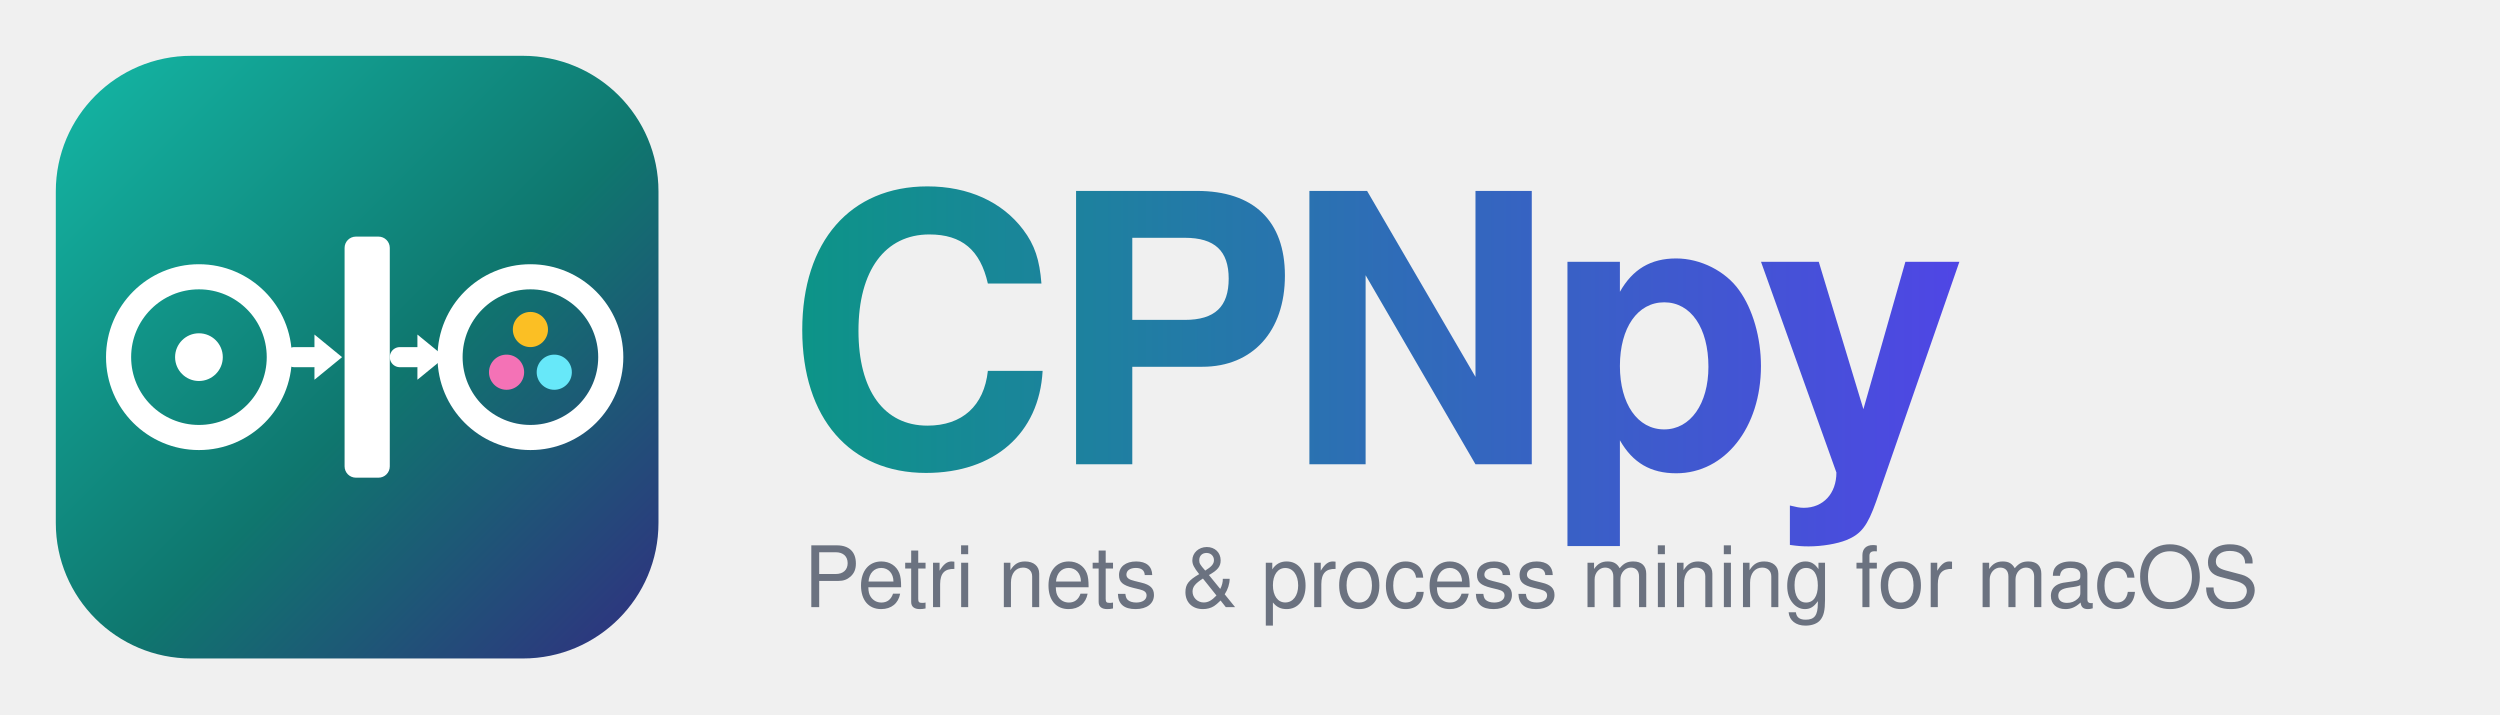
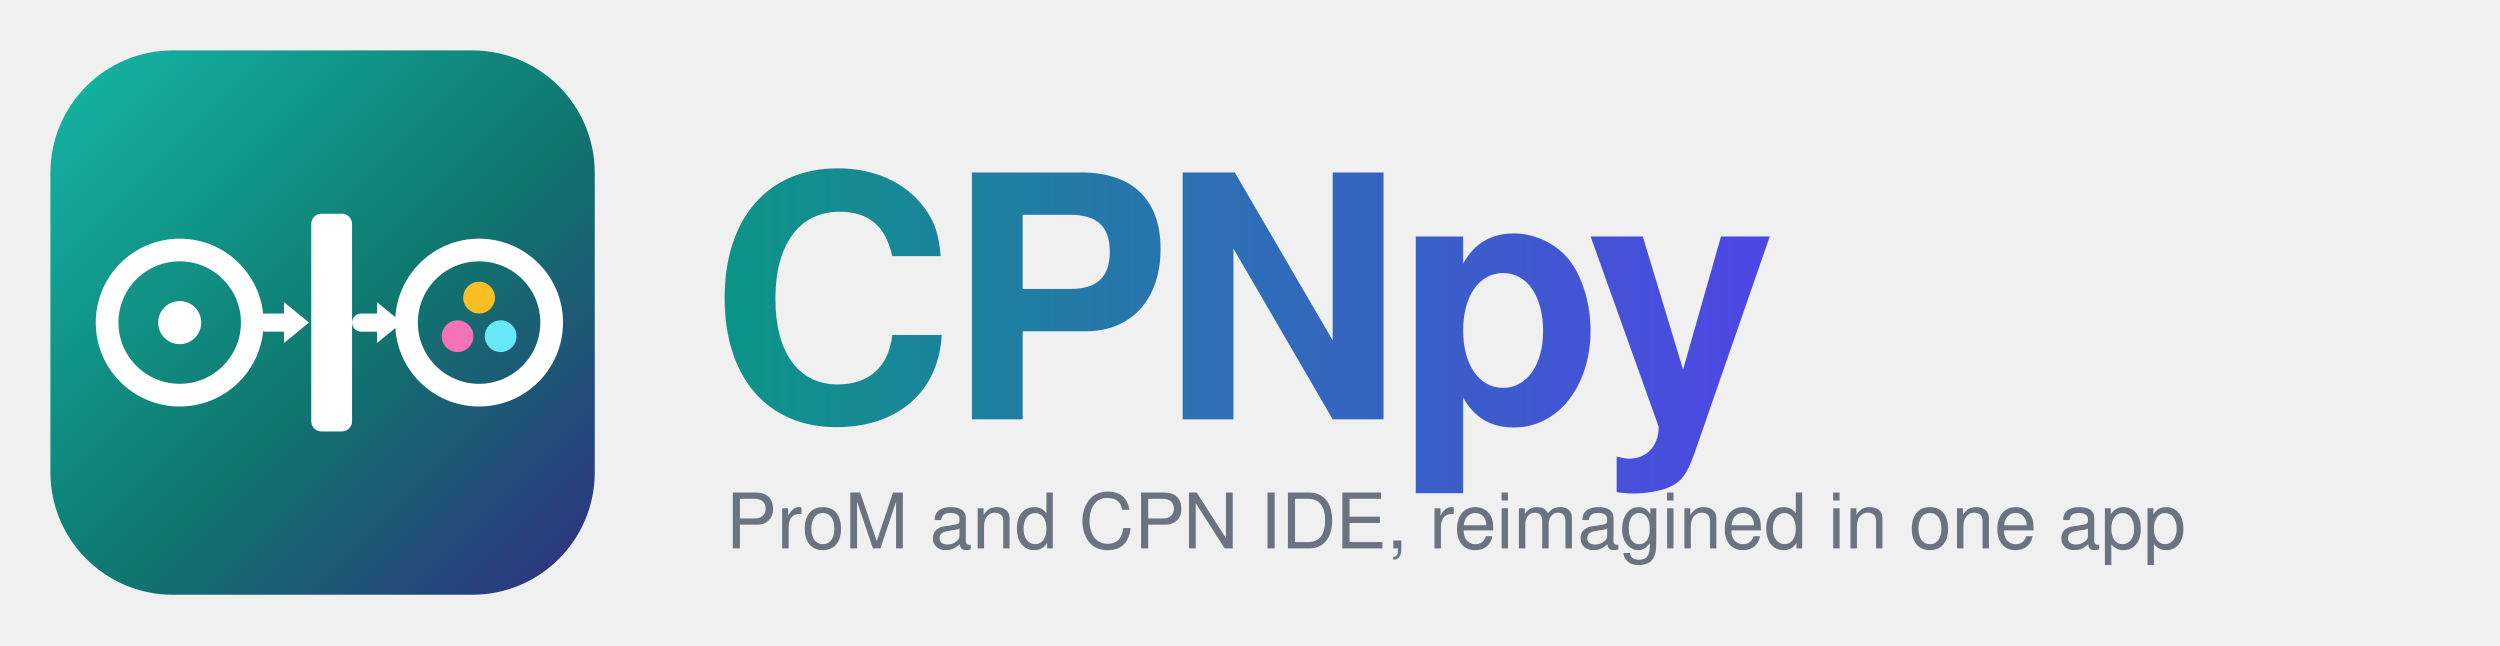
- <svg xmlns="http://www.w3.org/2000/svg" width="560" height="160" viewBox="0 0 560 160">
+ <svg xmlns="http://www.w3.org/2000/svg" width="620" height="160" viewBox="0 0 620 160">
  <defs>
    <linearGradient id="bg" x1="0" y1="0" x2="1" y2="1">
      <stop offset="0" stop-color="#14B8A6" />
      <stop offset="0.55" stop-color="#0F766E" />
      <stop offset="1" stop-color="#312E81" />
    </linearGradient>
    <linearGradient id="word" x1="0" y1="0" x2="1" y2="0">
      <stop offset="0" stop-color="#0D9488" />
      <stop offset="1" stop-color="#4F46E5" />
    </linearGradient>
  </defs>
  <g transform="translate(8,8) scale(0.28125)">
    <rect x="16" y="16" width="480" height="480" rx="108" fill="url(#bg)" />
    <circle cx="130" cy="256" r="64" fill="none" stroke="#FFFFFF" stroke-width="20" />
    <circle cx="130" cy="256" r="19" fill="#FFFFFF" />
    <line x1="206" y1="256" x2="222" y2="256" stroke="#FFFFFF" stroke-width="16" stroke-linecap="round" />
    <path d="M 222 238 L 244 256 L 222 274 Z" fill="#FFFFFF" />
    <rect x="246" y="160" width="36" height="192" rx="9" fill="#FFFFFF" />
    <line x1="290" y1="256" x2="304" y2="256" stroke="#FFFFFF" stroke-width="16" stroke-linecap="round" />
    <path d="M 304 238 L 326 256 L 304 274 Z" fill="#FFFFFF" />
    <circle cx="394" cy="256" r="64" fill="none" stroke="#FFFFFF" stroke-width="20" />
    <circle cx="394" cy="234" r="14" fill="#FBBF24" />
    <circle cx="375" cy="268" r="14" fill="#F472B6" />
    <circle cx="413" cy="268" r="14" fill="#67E8F9" />
  </g>
  <text x="176" y="104" font-family="'SF Pro Display', 'Helvetica Neue', Helvetica, Arial, sans-serif" font-size="84" font-weight="800" letter-spacing="-2" fill="url(#word)">CPNpy</text>
-   <text x="180" y="136" font-family="'SF Pro Text', 'Helvetica Neue', Helvetica, Arial, sans-serif" font-size="19" font-weight="500" fill="#6B7280">Petri nets &amp; process mining for macOS</text>
+   <text x="180" y="136" font-family="'SF Pro Text', 'Helvetica Neue', Helvetica, Arial, sans-serif" font-size="19" font-weight="500" fill="#6B7280">ProM and CPN IDE, reimagined in one app</text>
</svg>
